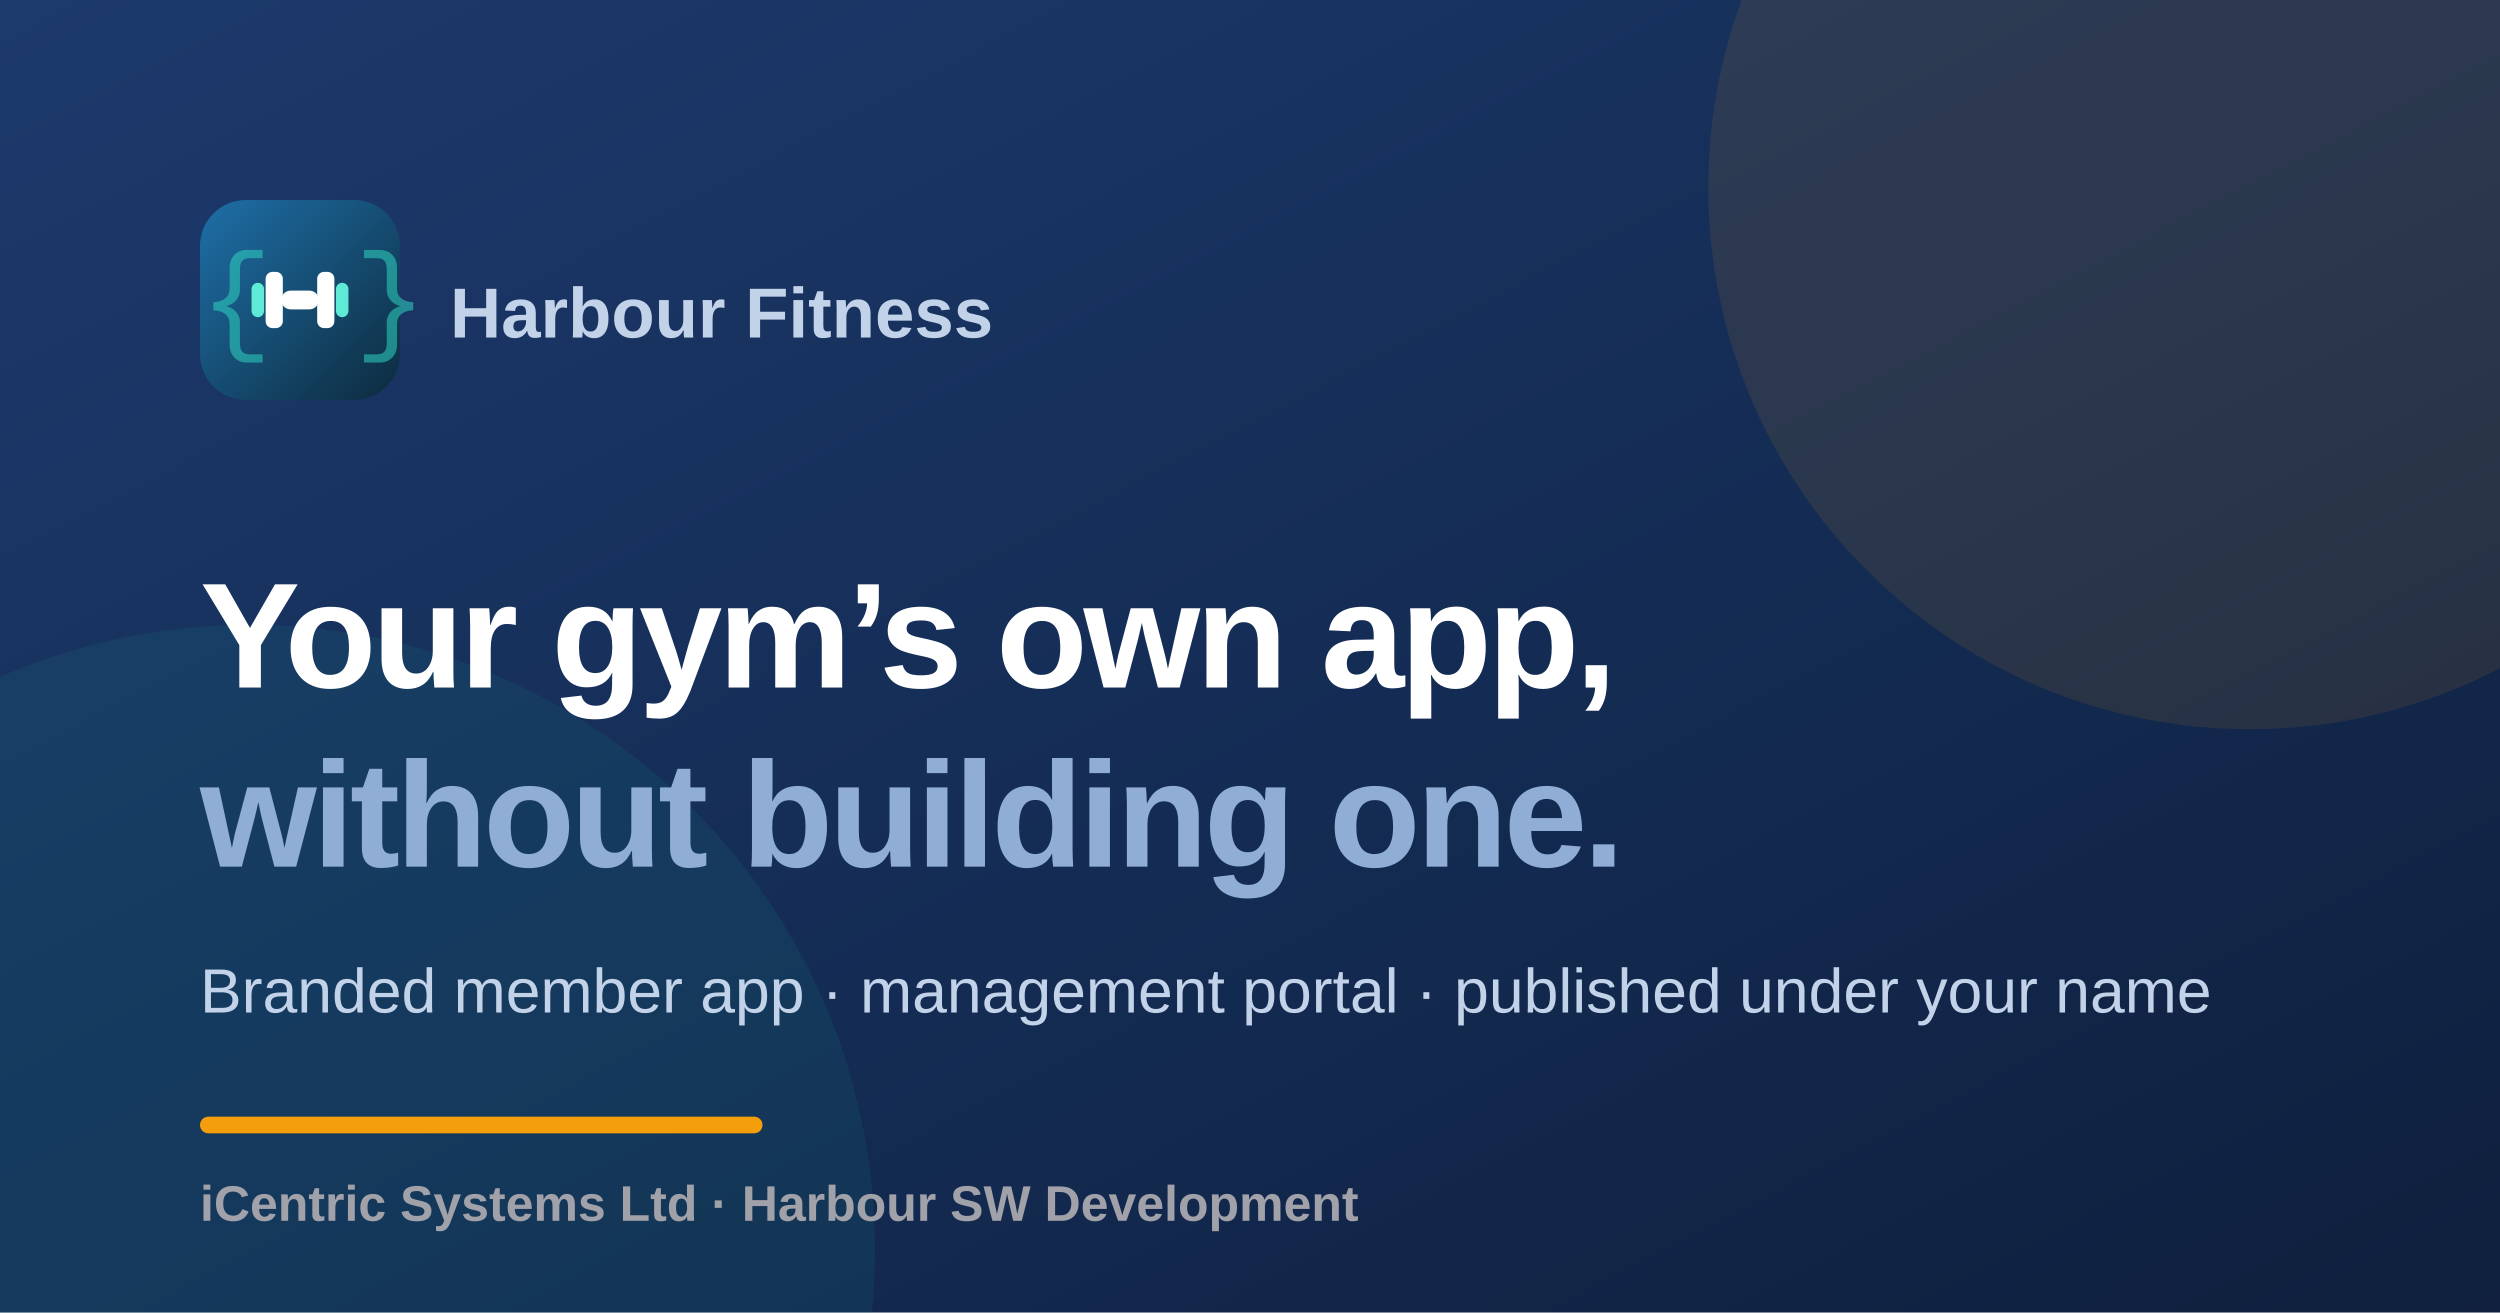
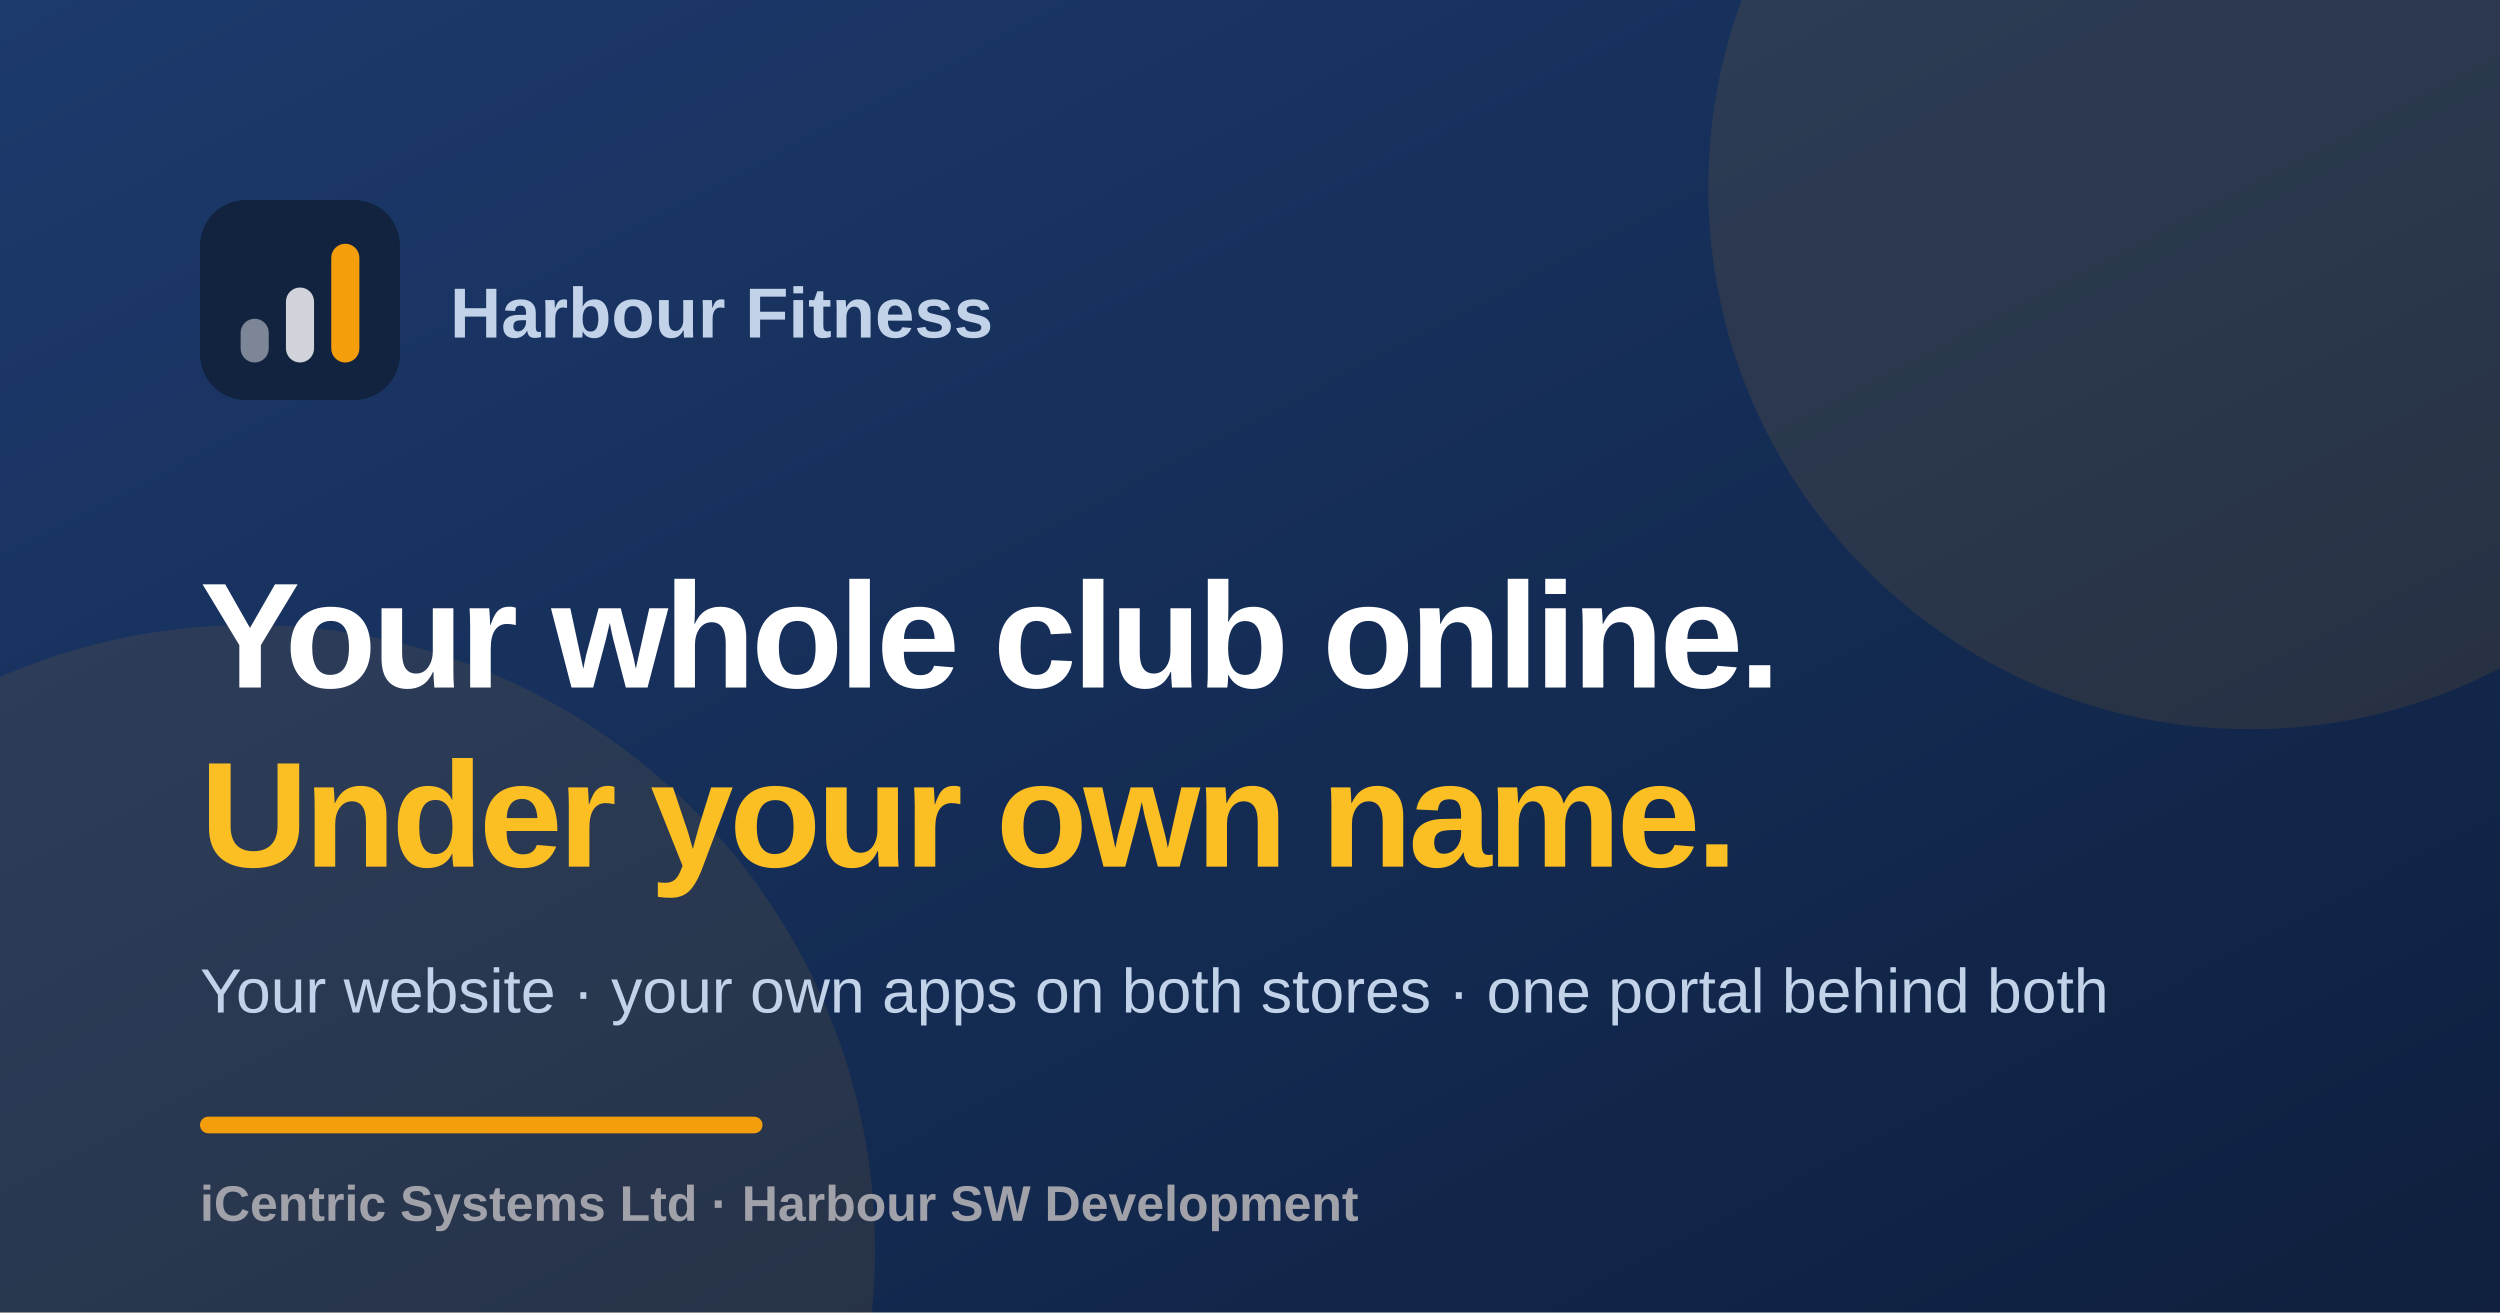
<svg xmlns="http://www.w3.org/2000/svg" width="1200" height="630" viewBox="0 0 1200 630">
  <defs>
    <linearGradient id="bg" x1="0%" y1="0%" x2="100%" y2="100%">
      <stop offset="0%" stop-color="#1d3a6d" />
      <stop offset="55%" stop-color="#142c54" />
      <stop offset="100%" stop-color="#0f1f3d" />
    </linearGradient>
    <linearGradient id="chip" x1="0%" y1="0%" x2="100%" y2="100%">
      <stop offset="0%" stop-color="#1e6fa8" />
      <stop offset="100%" stop-color="#0d2b3e" />
    </linearGradient>
  </defs>
  <rect width="1200" height="630" fill="url(#bg)" />
  <circle cx="1080" cy="90" r="260" fill="#f59e0b" opacity="0.10" />
-   <circle cx="120" cy="600" r="300" fill="#0d9488" opacity="0.12" />
+   <circle cx="120" cy="600" r="300" fill="#f59e0b" opacity="0.09" />
  <g transform="translate(96,96)">
-     <rect width="96" height="96" rx="22" fill="url(#chip)" />
-     <text x="0" y="66" font-family="'Courier New', monospace" font-size="58" fill="#2dd4bf" opacity="0.55">{</text>
-     <text x="74" y="66" font-family="'Courier New', monospace" font-size="58" fill="#2dd4bf" opacity="0.55">}</text>
-     <g transform="translate(48,48) scale(1.5) translate(-32,-32)">
-       <g fill="#ffffff">
-         <rect x="26" y="29" width="12" height="6" rx="3" />
-         <rect x="21" y="23" width="5.5" height="18" rx="2.2" />
-         <rect x="37.5" y="23" width="5.5" height="18" rx="2.2" />
-       </g>
-       <g fill="#5eead4">
-         <rect x="16.5" y="26.5" width="4" height="11" rx="2" />
-         <rect x="43.5" y="26.5" width="4" height="11" rx="2" />
-       </g>
+     <rect width="96" height="96" rx="22" fill="#12233f" />
+     <g transform="scale(1.5)">
+       <rect x="13" y="38" width="9" height="14" rx="4.5" fill="#ffffff" opacity="0.45" />
+       <rect x="27.5" y="28" width="9" height="24" rx="4.5" fill="#ffffff" opacity="0.8" />
+       <rect x="42" y="14" width="9" height="38" rx="4.5" fill="#f59e0b" />
    </g>
  </g>
  <text x="216" y="162" font-family="'Geist', Arial, sans-serif" font-size="34" font-weight="700" fill="#c2d2e8">Harbour Fitness</text>
-   <text x="96" y="330" font-family="'Geist', Arial, sans-serif" font-size="72" font-weight="800" letter-spacing="-2" fill="#ffffff">Your gym’s own app,</text>
-   <text x="96" y="416" font-family="'Geist', Arial, sans-serif" font-size="72" font-weight="800" letter-spacing="-2" fill="#8fadd5">without building one.</text>
-   <text x="96" y="486" font-family="'Geist', Arial, sans-serif" font-size="30" font-weight="500" fill="#c2d2e8">Branded member app · management portal · published under your name</text>
+   <text x="96" y="330" font-family="'Geist', Arial, sans-serif" font-size="72" font-weight="800" letter-spacing="-2" fill="#ffffff">Your whole club online.</text>
+   <text x="96" y="416" font-family="'Geist', Arial, sans-serif" font-size="72" font-weight="800" letter-spacing="-2" fill="#fbbf24">Under your own name.</text>
+   <text x="96" y="486" font-family="'Geist', Arial, sans-serif" font-size="30" font-weight="500" fill="#c2d2e8">Your website · your own apps on both stores · one portal behind both</text>
  <rect x="96" y="536" width="270" height="8" rx="4" fill="#f59e0b" />
  <text x="96" y="586" font-family="'Geist', Arial, sans-serif" font-size="24" font-weight="600" fill="#a1a1aa">iCentric Systems Ltd · Harbour SW Development</text>
</svg>
